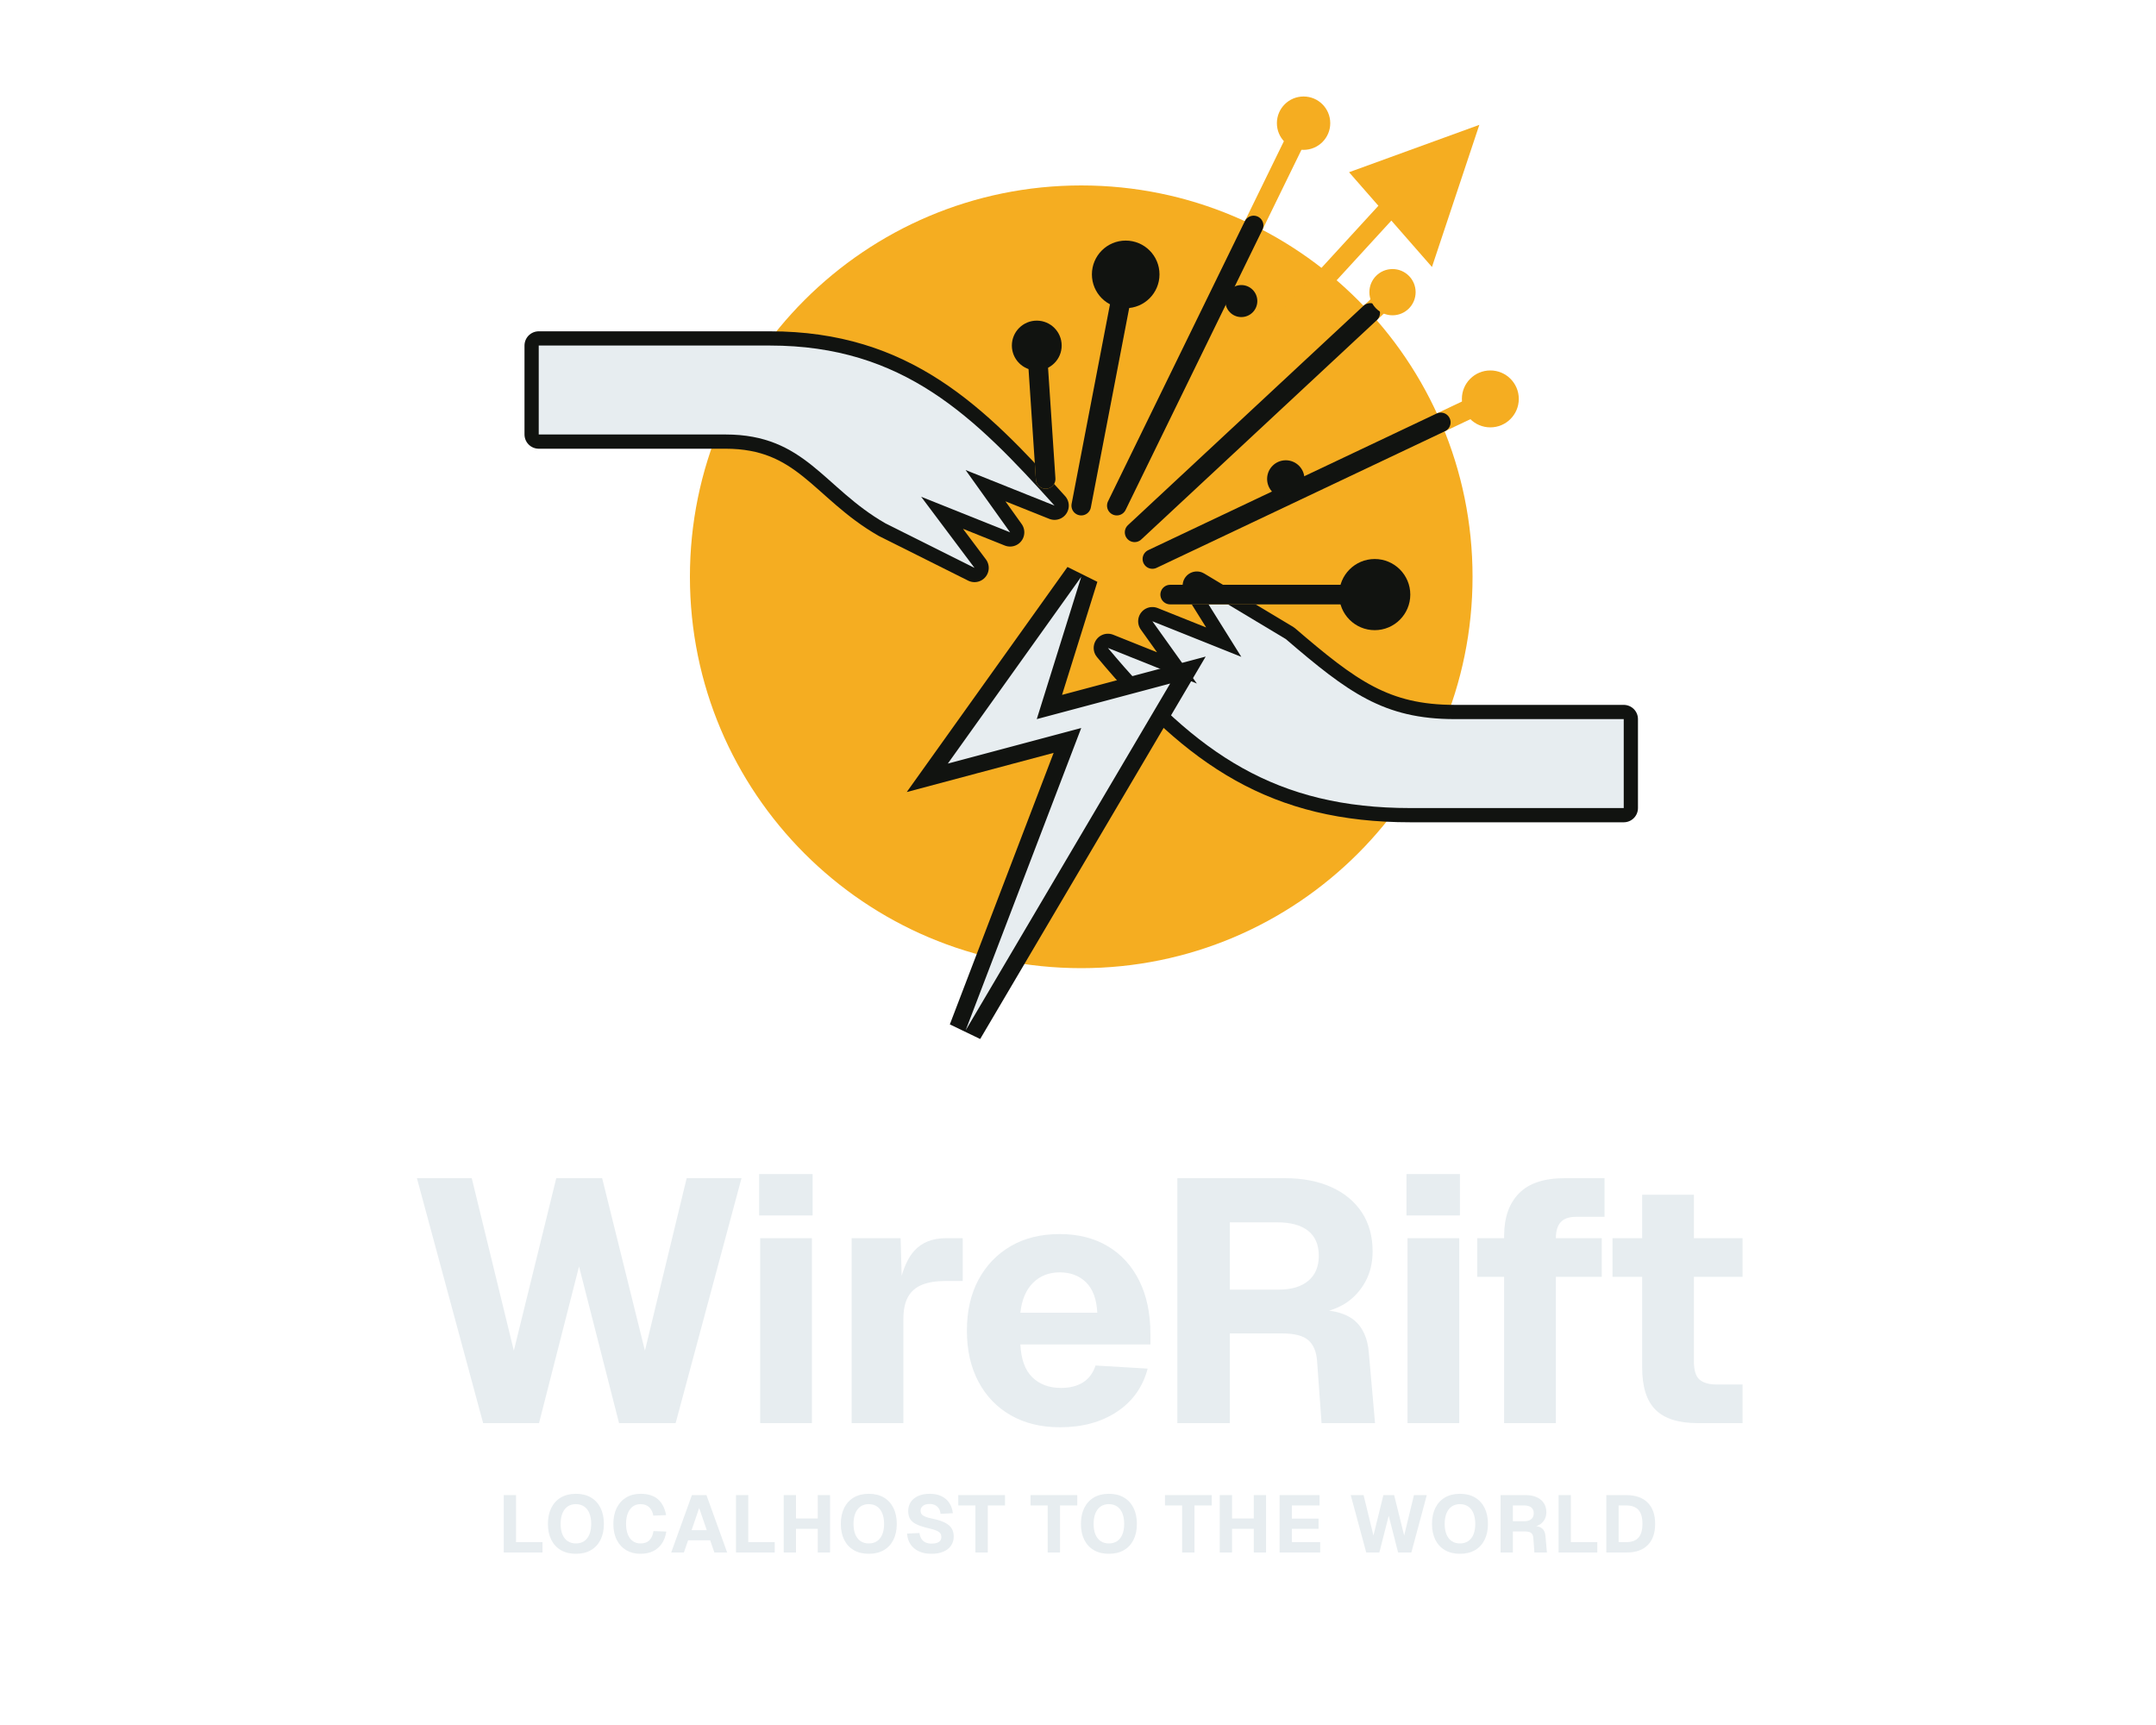
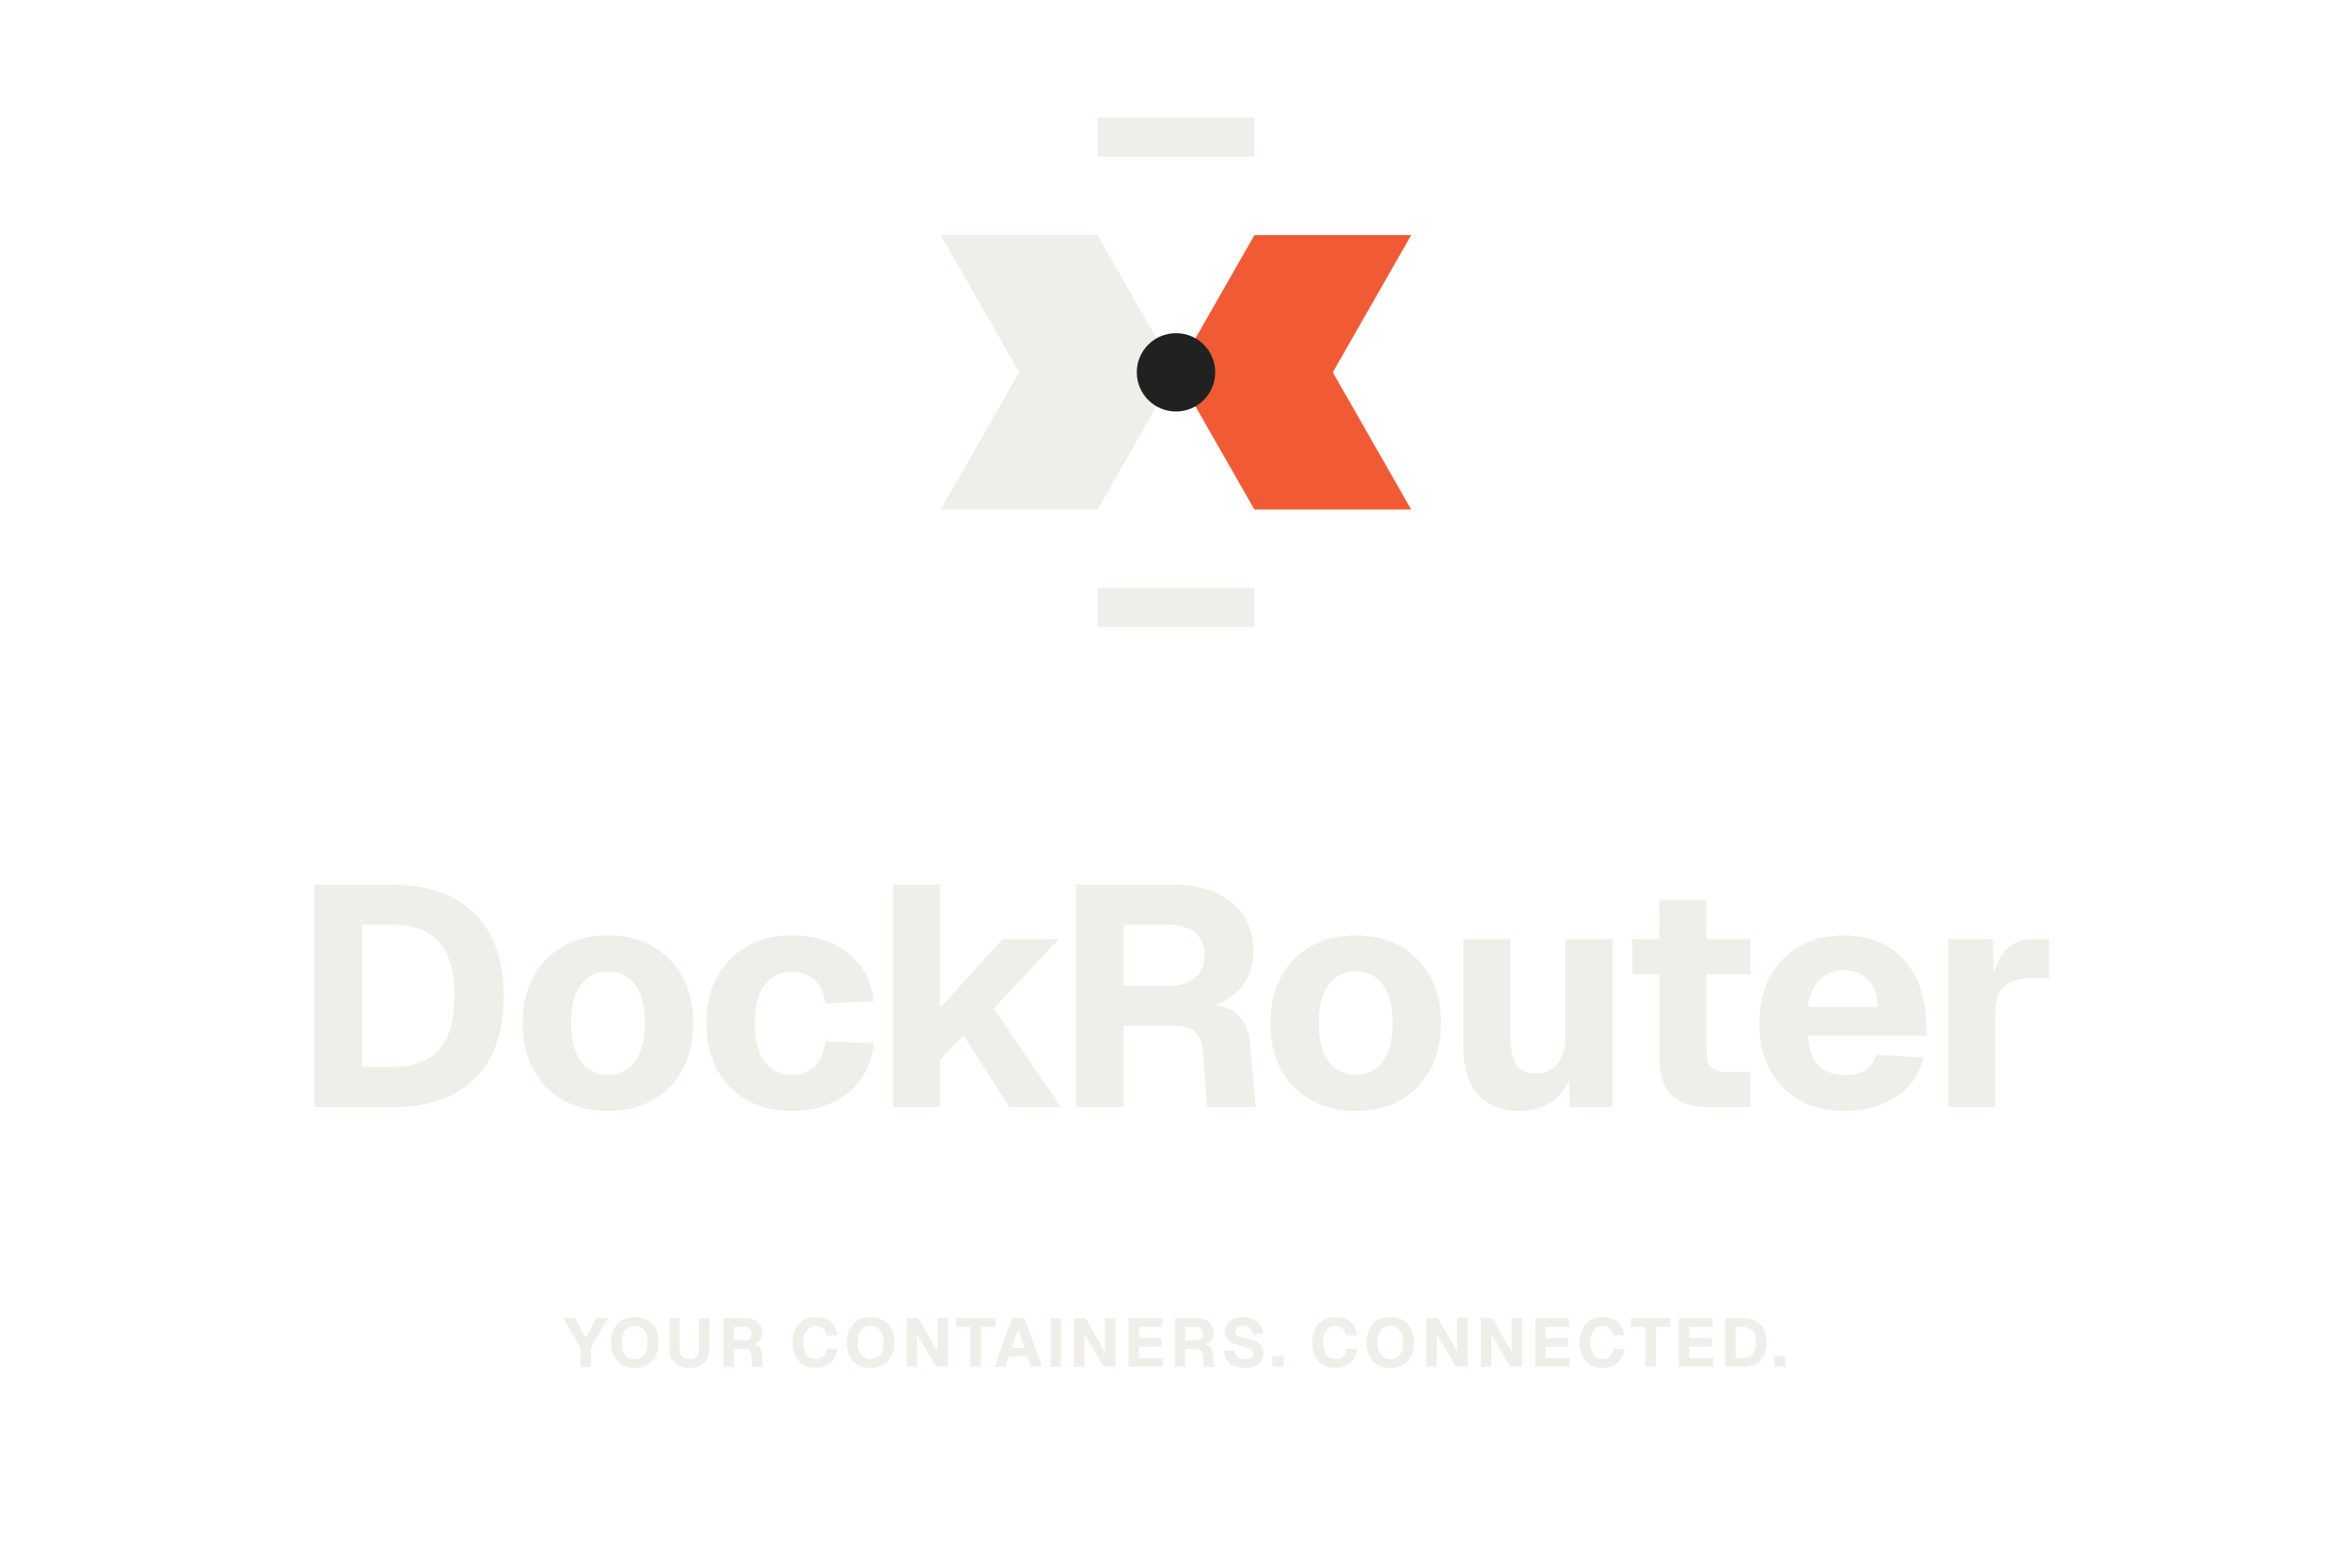
- <svg xmlns="http://www.w3.org/2000/svg" viewBox="0 0 400 320" fill="none" color="#e7edf0">
-   <g transform="translate(95 8) scale(1.65)">
-     <circle cx="64" cy="60" r="44" fill="#F5AD21" />
-     <path d="M3 34H29C44 34 52 42 61 52L51 48 56 55 46 51 52 59 42 54C35 50 33 44 24 44H3Z" fill="currentColor" stroke="#111310" stroke-width="3.2" stroke-linejoin="round" paint-order="stroke" />
-     <path d="M125 86H101C86 86 77 80 67 68L77 72 72 65 82 69 77 61 87 67C94 73 98 76 106 76H125Z" fill="currentColor" stroke="#111310" stroke-width="3.2" stroke-linejoin="round" paint-order="stroke" />
-     <g fill="#111310" stroke="#111310" stroke-width="2.2" stroke-linecap="round">
-       <path d="M64 52 69 26" stroke="#F5AD21" />
-       <path d="M64 52 69 26" />
-       <circle cx="69" cy="26" r="3.8" fill="#111310" stroke="none" />
-       <path d="M68 52 89 9" stroke="#F5AD21" />
-       <path d="M68 52 83.384 20.5" />
-       <circle cx="89" cy="9" r="3" fill="#F5AD21" stroke="none" />
-       <path d="M70 55 99 28" stroke="#F5AD21" />
-       <path d="M70 55 96.494 30.333" />
-       <circle cx="99" cy="28" r="2.6" fill="#F5AD21" stroke="none" />
-       <path d="M72 58 110 40" stroke="#F5AD21" />
-       <path d="M72 58 104.43 42.638" />
-       <circle cx="110" cy="40" r="3.2" fill="#F5AD21" stroke="none" />
-       <path d="M74 62 97 62" stroke="#F5AD21" />
-       <path d="M74 62 97 62" />
-       <circle cx="97" cy="62" r="4" fill="#111310" stroke="none" />
-       <path d="M60 49 59 34" stroke="#F5AD21" />
-       <path d="M60 49 59 34" />
-       <circle cx="59" cy="34" r="2.8" fill="#111310" stroke="none" />
-       <path d="M79 40 101 16M96 15 107 11 103 23Z" stroke-linecap="butt" fill="#F5AD21" stroke="#F5AD21" />
-       <circle cx="82" cy="29" r="1.8" stroke="none" />
-       <circle cx="87" cy="49" r="2.1" stroke="none" />
-     </g>
-     <path d="M64 60 49 81 64 77 51 111 74 72 59 76Z" fill="currentColor" stroke="#111310" stroke-width="3.8" stroke-linejoin="miter" paint-order="stroke" />
+ <svg xmlns="http://www.w3.org/2000/svg" viewBox="0 0 480 320" fill="none" color="#efeee8">
+   <g transform="translate(176 12) scale(2)">
+     <path d="M8 18h16l8 14-8 14H8l8-14z" fill="currentColor" />
+     <path d="M56 18H40l-8 14 8 14h16l-8-14z" fill="#f05b35" />
+     <path d="M24 8h16M24 56h16" stroke="currentColor" stroke-width="4" />
+     <circle cx="32" cy="32" r="4" fill="#202120" />
  </g>
-   <g transform="translate(74.98 213)" fill="currentColor">
-     <path d="M229 0L37 710L196 710L318 210L441 710L574 710L698 210L819 710L978 710L787 0L623 0L507 454L391 0Z" transform="translate(0 51) scale(0.064 -0.064)" />
-     <path d="M66 0L66 536L216 536L216 0ZM63 602L63 722L218 722L218 602Z" transform="translate(61.832 51) scale(0.064 -0.064)" />
-     <path d="M66 0L66 536L208 536L211 427Q225 475 248 500Q281 536 339 536L388 536L388 412L339 412Q297 412 270 401Q243 390 229.5 366Q216 342 216 301L216 0Z" transform="translate(78.8 51) scale(0.064 -0.064)" />
-     <path d="M307 -12Q225 -12 164.5 22.5Q104 57 70.5 120Q37 183 37 268Q37 353 70.5 415.5Q104 478 164 513Q224 548 306 548Q386 548 445 513Q504 478 536.5 413Q569 348 569 258L569 228L192 228Q195 164 226.5 133Q258 102 310 102Q348 102 373.5 118Q399 134 410 167L561 158Q540 78 472 33Q404 -12 307 -12ZM192 320L415 320Q412 379 382.5 408Q353 437 306 437Q259 437 228.5 406.5Q198 376 192 320Z" transform="translate(102.04 51) scale(0.064 -0.064)" />
-     <path d="M74 0L74 710L385 710Q463 710 520.5 684Q578 658 609 610.5Q640 563 640 498Q640 449 619.5 411Q599 373 564 349Q541 334 514 326Q560 320 587 298Q624 267 629 204L647 0L492 0L479 180Q476 221 453.5 240.5Q431 260 377 260L226 260L226 0ZM226 387L368 387Q423 387 453.5 412.5Q484 438 484 485Q484 533 453 557.5Q422 582 363 582L226 582Z" transform="translate(138.72 51) scale(0.064 -0.064)" />
-     <path d="M66 0L66 536L216 536L216 0ZM63 602L63 722L218 722L218 602Z" transform="translate(181.928 51) scale(0.064 -0.064)" />
-     <path d="M124 0L124 424L46 424L46 536L124 536L124 543Q124 622 167 666Q210 710 300 710L415 710L415 598L333 598Q302 598 288 582.5Q274 567 274 536L407 536L407 424L274 424L274 0Z" transform="translate(196.144 51) scale(0.064 -0.064)" />
-     <path d="M288 0Q205 0 166 38.5Q127 77 127 161L127 424L41 424L41 536L127 536L127 662L277 662L277 536L418 536L418 424L277 424L277 179Q277 140 293.5 126Q310 112 343 112L418 112L418 0Z" transform="translate(221.56 51) scale(0.064 -0.064)" />
+   <g transform="translate(59.42 175)" fill="currentColor">
+     <path d="M74 0L74 710L319 710Q492 710 585 617.5Q678 525 678 354Q678 184 586.5 92Q495 0 325 0ZM226 128L319 128Q422 128 471.5 183.5Q521 239 521 355Q521 471 471.5 526.5Q422 582 319 582L226 582Z" transform="translate(0 51) scale(0.064 -0.064)" />
+     <path d="M309 -12Q227 -12 166 22.5Q105 57 71 120Q37 183 37 268Q37 353 71 415.5Q105 478 166 513Q227 548 309 548Q391 548 452 513Q513 478 547 415.5Q581 353 581 268Q581 183 547 120Q513 57 452 22.5Q391 -12 309 -12ZM309 103Q365 103 396 146.5Q427 190 427 268Q427 346 396 389.5Q365 433 309 433Q253 433 222 389.5Q191 346 191 268Q191 190 222 146.5Q253 103 309 103Z" transform="translate(44.872 51) scale(0.064 -0.064)" />
+     <path d="M309 -12Q227 -12 166 22.5Q105 57 71 120Q37 183 37 268Q37 353 71 415.5Q105 478 166 513Q227 548 309 548Q380 548 436.5 523Q493 498 528 451Q563 404 571 338L416 331Q409 381 380.5 406.5Q352 432 309 432Q253 432 222 389Q191 346 191 268Q191 190 222 146.5Q253 103 309 103Q352 103 381 129.5Q410 156 416 210L571 204Q564 138 529.5 89.5Q495 41 438.5 14.5Q382 -12 309 -12Z" transform="translate(82.384 51) scale(0.064 -0.064)" />
+     <path d="M66 0L66 710L216 710L216 316L415 536L595 536L387 315L601 0L437 0L290 230L216 151L216 0Z" transform="translate(118.616 51) scale(0.064 -0.064)" />
+     <path d="M74 0L74 710L385 710Q463 710 520.5 684Q578 658 609 610.5Q640 563 640 498Q640 449 619.5 411Q599 373 564 349Q541 334 514 326Q560 320 587 298Q624 267 629 204L647 0L492 0L479 180Q476 221 453.5 240.5Q431 260 377 260L226 260L226 0ZM226 387L368 387Q423 387 453.5 412.5Q484 438 484 485Q484 533 453 557.5Q422 582 363 582L226 582Z" transform="translate(155.424 51) scale(0.064 -0.064)" />
+     <path d="M309 -12Q227 -12 166 22.5Q105 57 71 120Q37 183 37 268Q37 353 71 415.5Q105 478 166 513Q227 548 309 548Q391 548 452 513Q513 478 547 415.5Q581 353 581 268Q581 183 547 120Q513 57 452 22.5Q391 -12 309 -12ZM309 103Q365 103 396 146.5Q427 190 427 268Q427 346 396 389.5Q365 433 309 433Q253 433 222 389.5Q191 346 191 268Q191 190 222 146.5Q253 103 309 103Z" transform="translate(197.48 51) scale(0.064 -0.064)" />
+     <path d="M242 -12Q159 -12 112.5 41.5Q66 95 66 191L66 536L216 536L216 226Q216 164 235 135.5Q254 107 295 107Q341 107 366.5 138.5Q392 170 392 233L392 536L542 536L542 0L405 0L403 86Q388 52 363 29Q318 -12 242 -12Z" transform="translate(234.992 51) scale(0.064 -0.064)" />
+     <path d="M288 0Q205 0 166 38.5Q127 77 127 161L127 424L41 424L41 536L127 536L127 662L277 662L277 536L418 536L418 424L277 424L277 179Q277 140 293.5 126Q310 112 343 112L418 112L418 0Z" transform="translate(271.096 51) scale(0.064 -0.064)" />
+     <path d="M307 -12Q225 -12 164.5 22.5Q104 57 70.5 120Q37 183 37 268Q37 353 70.5 415.5Q104 478 164 513Q224 548 306 548Q386 548 445 513Q504 478 536.5 413Q569 348 569 258L569 228L192 228Q195 164 226.5 133Q258 102 310 102Q348 102 373.5 118Q399 134 410 167L561 158Q540 78 472 33Q404 -12 307 -12ZM192 320L415 320Q412 379 382.5 408Q353 437 306 437Q259 437 228.5 406.5Q198 376 192 320Z" transform="translate(297.28 51) scale(0.064 -0.064)" />
+     <path d="M66 0L66 536L208 536L211 427Q225 475 248 500Q281 536 339 536L388 536L388 412L339 412Q297 412 270 401Q243 390 229.5 366Q216 342 216 301L216 0Z" transform="translate(333.96 51) scale(0.064 -0.064)" />
  </g>
-   <g transform="translate(92.3525 273)" fill="currentColor">
-     <path d="M74 0L74 710L226 710L226 128L553 128L553 0Z" transform="translate(0 15) scale(0.015 -0.015)" />
-     <path d="M388 -16Q280 -16 202.5 29Q125 74 83.5 157Q42 240 42 354Q42 468 83.5 551.5Q125 635 202.5 680.5Q280 726 388 726Q496 726 573.5 680.5Q651 635 692.5 551.5Q734 468 734 354Q734 240 692.5 157Q651 74 573.5 29Q496 -16 388 -16ZM387 112Q447 112 489.5 140.5Q532 169 554.5 223Q577 277 577 354Q577 431 554.5 485.5Q532 540 489.5 569Q447 598 387 598Q328 598 286 569Q244 540 221.5 485.5Q199 431 199 354Q199 277 221.5 223Q244 169 286.5 140.5Q329 112 387 112Z" transform="translate(8.675 15) scale(0.015 -0.015)" />
-     <path d="M375 -16Q278 -16 202.5 28Q127 72 84.5 155Q42 238 42 354Q42 467 83 550.5Q124 634 200 680Q276 726 378 726Q517 726 594.5 657.5Q672 589 694 462L536 456Q524 523 484 560.5Q444 598 378 598Q321 598 281 568Q241 538 220 483Q199 428 199 354Q199 279 220.5 224.5Q242 170 282 141Q322 112 377 112Q449 112 488.5 152.5Q528 193 538 265L697 259Q683 172 642 111Q601 50 534.5 17Q468 -16 375 -16Z" transform="translate(20.815 15) scale(0.015 -0.015)" />
-     <path d="M19 0L275 710L455 710L711 0L553 0L501 151L228 151L176 0ZM271 276L459 276L365 550Z" transform="translate(31.89 15) scale(0.015 -0.015)" />
-     <path d="M74 0L74 710L226 710L226 128L553 128L553 0Z" transform="translate(43.085 15) scale(0.015 -0.015)" />
-     <path d="M74 0L74 710L226 710L226 421L495 421L495 710L647 710L647 0L495 0L495 293L226 293L226 0Z" transform="translate(51.94 15) scale(0.015 -0.015)" />
-     <path d="M388 -16Q280 -16 202.5 29Q125 74 83.5 157Q42 240 42 354Q42 468 83.5 551.5Q125 635 202.5 680.5Q280 726 388 726Q496 726 573.5 680.5Q651 635 692.5 551.5Q734 468 734 354Q734 240 692.5 157Q651 74 573.5 29Q496 -16 388 -16ZM387 112Q447 112 489.5 140.5Q532 169 554.5 223Q577 277 577 354Q577 431 554.5 485.5Q532 540 489.5 569Q447 598 387 598Q328 598 286 569Q244 540 221.5 485.5Q199 431 199 354Q199 277 221.5 223Q244 169 286.5 140.5Q329 112 387 112Z" transform="translate(63.015 15) scale(0.015 -0.015)" />
-     <path d="M355 -16Q263 -16 197 15Q131 46 94 102Q57 158 52 234L205 241Q211 199 229.5 169.5Q248 140 279.5 125Q311 110 357 110Q395 110 421.5 119Q448 128 462 146.5Q476 165 476 192Q476 217 464 235.5Q452 254 418 269.5Q384 285 318 300Q227 321 171.5 347Q116 373 91 412.5Q66 452 66 512Q66 576 97.5 624Q129 672 189 699Q249 726 332 726Q420 726 481 695Q542 664 576.5 610Q611 556 618 486L466 478Q463 515 446 542.5Q429 570 400 585Q371 600 330 600Q278 600 248.5 577Q219 554 219 517Q219 491 232.5 473.5Q246 456 277.5 443Q309 430 367 418Q466 398 523.5 367.5Q581 337 605 295Q629 253 629 199Q629 133 595.5 84.5Q562 36 500.5 10Q439 -16 355 -16Z" transform="translate(75.155 15) scale(0.015 -0.015)" />
-     <path d="M223 0L223 582L11 582L11 710L589 710L589 582L376 582L376 0Z" transform="translate(85.27 15) scale(0.015 -0.015)" />
-     <path d="" transform="translate(94.755 15) scale(0.015 -0.015)" />
-     <path d="M223 0L223 582L11 582L11 710L589 710L589 582L376 582L376 0Z" transform="translate(98.675 15) scale(0.015 -0.015)" />
-     <path d="M388 -16Q280 -16 202.5 29Q125 74 83.5 157Q42 240 42 354Q42 468 83.5 551.5Q125 635 202.5 680.5Q280 726 388 726Q496 726 573.5 680.5Q651 635 692.5 551.5Q734 468 734 354Q734 240 692.5 157Q651 74 573.5 29Q496 -16 388 -16ZM387 112Q447 112 489.5 140.5Q532 169 554.5 223Q577 277 577 354Q577 431 554.5 485.5Q532 540 489.5 569Q447 598 387 598Q328 598 286 569Q244 540 221.5 485.5Q199 431 199 354Q199 277 221.5 223Q244 169 286.5 140.5Q329 112 387 112Z" transform="translate(107.56 15) scale(0.015 -0.015)" />
-     <path d="" transform="translate(119.7 15) scale(0.015 -0.015)" />
-     <path d="M223 0L223 582L11 582L11 710L589 710L589 582L376 582L376 0Z" transform="translate(123.62 15) scale(0.015 -0.015)" />
-     <path d="M74 0L74 710L226 710L226 421L495 421L495 710L647 710L647 0L495 0L495 293L226 293L226 0Z" transform="translate(132.835 15) scale(0.015 -0.015)" />
-     <path d="M74 0L74 710L568 710L568 582L226 582L226 419L556 419L556 293L226 293L226 128L576 128L576 0Z" transform="translate(143.94 15) scale(0.015 -0.015)" />
-     <path d="" transform="translate(153.77 15) scale(0.015 -0.015)" />
-     <path d="M229 0L37 710L196 710L318 210L441 710L574 710L698 210L819 710L978 710L787 0L623 0L507 454L391 0Z" transform="translate(157.69 15) scale(0.015 -0.015)" />
-     <path d="M388 -16Q280 -16 202.5 29Q125 74 83.5 157Q42 240 42 354Q42 468 83.5 551.5Q125 635 202.5 680.5Q280 726 388 726Q496 726 573.5 680.5Q651 635 692.5 551.5Q734 468 734 354Q734 240 692.5 157Q651 74 573.5 29Q496 -16 388 -16ZM387 112Q447 112 489.5 140.5Q532 169 554.5 223Q577 277 577 354Q577 431 554.5 485.5Q532 540 489.5 569Q447 598 387 598Q328 598 286 569Q244 540 221.5 485.5Q199 431 199 354Q199 277 221.5 223Q244 169 286.5 140.5Q329 112 387 112Z" transform="translate(172.695 15) scale(0.015 -0.015)" />
-     <path d="M74 0L74 710L385 710Q463 710 520.5 684Q578 658 609 610.5Q640 563 640 498Q640 449 619.5 411Q599 373 564 349Q541 334 514 326Q560 320 587 298Q624 267 629 204L647 0L492 0L479 180Q476 221 453.5 240.5Q431 260 377 260L226 260L226 0ZM226 387L368 387Q423 387 453.5 412.5Q484 438 484 485Q484 533 453 557.5Q422 582 363 582L226 582Z" transform="translate(184.94 15) scale(0.015 -0.015)" />
-     <path d="M74 0L74 710L226 710L226 128L553 128L553 0Z" transform="translate(195.7 15) scale(0.015 -0.015)" />
-     <path d="M74 0L74 710L319 710Q492 710 585 617.5Q678 525 678 354Q678 184 586.5 92Q495 0 325 0ZM226 128L319 128Q422 128 471.5 183.5Q521 239 521 355Q521 471 471.5 526.5Q422 582 319 582L226 582Z" transform="translate(204.555 15) scale(0.015 -0.015)" />
+   <g transform="translate(115.108 265)" fill="currentColor">
+     <path d="M240 0L240 276L-7 710L161 710L316 424L470 710L638 710L392 276L392 0Z" transform="translate(0 14) scale(0.014 -0.014)" />
+     <path d="M388 -16Q280 -16 202.5 29Q125 74 83.5 157Q42 240 42 354Q42 468 83.5 551.5Q125 635 202.5 680.5Q280 726 388 726Q496 726 573.5 680.5Q651 635 692.5 551.5Q734 468 734 354Q734 240 692.5 157Q651 74 573.5 29Q496 -16 388 -16ZM387 112Q447 112 489.5 140.5Q532 169 554.5 223Q577 277 577 354Q577 431 554.5 485.5Q532 540 489.5 569Q447 598 387 598Q328 598 286 569Q244 540 221.5 485.5Q199 431 199 354Q199 277 221.5 223Q244 169 286.5 140.5Q329 112 387 112Z" transform="translate(8.99 14) scale(0.014 -0.014)" />
+     <path d="M352 -16Q262 -16 196.5 17Q131 50 95 111.5Q59 173 59 256L59 710L211 710L211 256Q211 187 247.5 149.5Q284 112 352 112Q420 112 456 149.5Q492 187 492 256L492 710L644 710L644 256Q644 173 608.5 111.5Q573 50 507 17Q441 -16 352 -16Z" transform="translate(20.654 14) scale(0.014 -0.014)" />
+     <path d="M74 0L74 710L385 710Q463 710 520.5 684Q578 658 609 610.5Q640 563 640 498Q640 449 619.5 411Q599 373 564 349Q541 334 514 326Q560 320 587 298Q624 267 629 204L647 0L492 0L479 180Q476 221 453.5 240.5Q431 260 377 260L226 260L226 0ZM226 387L368 387Q423 387 453.5 412.5Q484 438 484 485Q484 533 453 557.5Q422 582 363 582L226 582Z" transform="translate(31.506 14) scale(0.014 -0.014)" />
+     <path d="" transform="translate(42.064 14) scale(0.014 -0.014)" />
+     <path d="M375 -16Q278 -16 202.5 28Q127 72 84.5 155Q42 238 42 354Q42 467 83 550.5Q124 634 200 680Q276 726 378 726Q517 726 594.5 657.5Q672 589 694 462L536 456Q524 523 484 560.5Q444 598 378 598Q321 598 281 568Q241 538 220 483Q199 428 199 354Q199 279 220.5 224.5Q242 170 282 141Q322 112 377 112Q449 112 488.5 152.5Q528 193 538 265L697 259Q683 172 642 111Q601 50 534.5 17Q468 -16 375 -16Z" transform="translate(46.056 14) scale(0.014 -0.014)" />
+     <path d="M388 -16Q280 -16 202.5 29Q125 74 83.5 157Q42 240 42 354Q42 468 83.5 551.5Q125 635 202.5 680.5Q280 726 388 726Q496 726 573.5 680.5Q651 635 692.5 551.5Q734 468 734 354Q734 240 692.5 157Q651 74 573.5 29Q496 -16 388 -16ZM387 112Q447 112 489.5 140.5Q532 169 554.5 223Q577 277 577 354Q577 431 554.5 485.5Q532 540 489.5 569Q447 598 387 598Q328 598 286 569Q244 540 221.5 485.5Q199 431 199 354Q199 277 221.5 223Q244 169 286.5 140.5Q329 112 387 112Z" transform="translate(57.132 14) scale(0.014 -0.014)" />
+     <path d="M74 0L74 710L242 710L524 220L524 710L676 710L676 0L506 0L226 473L226 0Z" transform="translate(68.894 14) scale(0.014 -0.014)" />
+     <path d="M223 0L223 582L11 582L11 710L589 710L589 582L376 582L376 0Z" transform="translate(79.802 14) scale(0.014 -0.014)" />
+     <path d="M19 0L275 710L455 710L711 0L553 0L501 151L228 151L176 0ZM271 276L459 276L365 550Z" transform="translate(87.588 14) scale(0.014 -0.014)" />
+     <path d="M74 0L74 710L226 710L226 0Z" transform="translate(98.244 14) scale(0.014 -0.014)" />
+     <path d="M74 0L74 710L242 710L524 220L524 710L676 710L676 0L506 0L226 473L226 0Z" transform="translate(103.048 14) scale(0.014 -0.014)" />
+     <path d="M74 0L74 710L568 710L568 582L226 582L226 419L556 419L556 293L226 293L226 128L576 128L576 0Z" transform="translate(114.152 14) scale(0.014 -0.014)" />
+     <path d="M74 0L74 710L385 710Q463 710 520.5 684Q578 658 609 610.5Q640 563 640 498Q640 449 619.5 411Q599 373 564 349Q541 334 514 326Q560 320 587 298Q624 267 629 204L647 0L492 0L479 180Q476 221 453.5 240.5Q431 260 377 260L226 260L226 0ZM226 387L368 387Q423 387 453.5 412.5Q484 438 484 485Q484 533 453 557.5Q422 582 363 582L226 582Z" transform="translate(123.618 14) scale(0.014 -0.014)" />
+     <path d="M355 -16Q263 -16 197 15Q131 46 94 102Q57 158 52 234L205 241Q211 199 229.5 169.5Q248 140 279.5 125Q311 110 357 110Q395 110 421.5 119Q448 128 462 146.5Q476 165 476 192Q476 217 464 235.5Q452 254 418 269.5Q384 285 318 300Q227 321 171.5 347Q116 373 91 412.5Q66 452 66 512Q66 576 97.5 624Q129 672 189 699Q249 726 332 726Q420 726 481 695Q542 664 576.5 610Q611 556 618 486L466 478Q463 515 446 542.5Q429 570 400 585Q371 600 330 600Q278 600 248.5 577Q219 554 219 517Q219 491 232.5 473.5Q246 456 277.5 443Q309 430 367 418Q466 398 523.5 367.5Q581 337 605 295Q629 253 629 199Q629 133 595.5 84.5Q562 36 500.5 10Q439 -16 355 -16Z" transform="translate(133.966 14) scale(0.014 -0.014)" />
+     <path d="M37 0L37 153L200 153L200 0Z" transform="translate(144.02 14) scale(0.014 -0.014)" />
+     <path d="" transform="translate(148.124 14) scale(0.014 -0.014)" />
+     <path d="M375 -16Q278 -16 202.5 28Q127 72 84.5 155Q42 238 42 354Q42 467 83 550.5Q124 634 200 680Q276 726 378 726Q517 726 594.5 657.5Q672 589 694 462L536 456Q524 523 484 560.5Q444 598 378 598Q321 598 281 568Q241 538 220 483Q199 428 199 354Q199 279 220.5 224.5Q242 170 282 141Q322 112 377 112Q449 112 488.5 152.5Q528 193 538 265L697 259Q683 172 642 111Q601 50 534.5 17Q468 -16 375 -16Z" transform="translate(152.116 14) scale(0.014 -0.014)" />
+     <path d="M388 -16Q280 -16 202.5 29Q125 74 83.5 157Q42 240 42 354Q42 468 83.5 551.5Q125 635 202.5 680.5Q280 726 388 726Q496 726 573.5 680.5Q651 635 692.5 551.5Q734 468 734 354Q734 240 692.5 157Q651 74 573.5 29Q496 -16 388 -16ZM387 112Q447 112 489.5 140.5Q532 169 554.5 223Q577 277 577 354Q577 431 554.5 485.5Q532 540 489.5 569Q447 598 387 598Q328 598 286 569Q244 540 221.5 485.5Q199 431 199 354Q199 277 221.5 223Q244 169 286.5 140.5Q329 112 387 112Z" transform="translate(163.192 14) scale(0.014 -0.014)" />
+     <path d="M74 0L74 710L242 710L524 220L524 710L676 710L676 0L506 0L226 473L226 0Z" transform="translate(174.954 14) scale(0.014 -0.014)" />
+     <path d="M74 0L74 710L242 710L524 220L524 710L676 710L676 0L506 0L226 473L226 0Z" transform="translate(186.058 14) scale(0.014 -0.014)" />
+     <path d="M74 0L74 710L568 710L568 582L226 582L226 419L556 419L556 293L226 293L226 128L576 128L576 0Z" transform="translate(197.162 14) scale(0.014 -0.014)" />
+     <path d="M375 -16Q278 -16 202.5 28Q127 72 84.5 155Q42 238 42 354Q42 467 83 550.5Q124 634 200 680Q276 726 378 726Q517 726 594.5 657.5Q672 589 694 462L536 456Q524 523 484 560.5Q444 598 378 598Q321 598 281 568Q241 538 220 483Q199 428 199 354Q199 279 220.5 224.5Q242 170 282 141Q322 112 377 112Q449 112 488.5 152.5Q528 193 538 265L697 259Q683 172 642 111Q601 50 534.5 17Q468 -16 375 -16Z" transform="translate(206.67 14) scale(0.014 -0.014)" />
+     <path d="M223 0L223 582L11 582L11 710L589 710L589 582L376 582L376 0Z" transform="translate(217.536 14) scale(0.014 -0.014)" />
+     <path d="M74 0L74 710L568 710L568 582L226 582L226 419L556 419L556 293L226 293L226 128L576 128L576 0Z" transform="translate(226.47 14) scale(0.014 -0.014)" />
+     <path d="M74 0L74 710L319 710Q492 710 585 617.5Q678 525 678 354Q678 184 586.5 92Q495 0 325 0ZM226 128L319 128Q422 128 471.5 183.5Q521 239 521 355Q521 471 471.5 526.5Q422 582 319 582L226 582Z" transform="translate(235.936 14) scale(0.014 -0.014)" />
+     <path d="M37 0L37 153L200 153L200 0Z" transform="translate(246.48 14) scale(0.014 -0.014)" />
  </g>
</svg>
